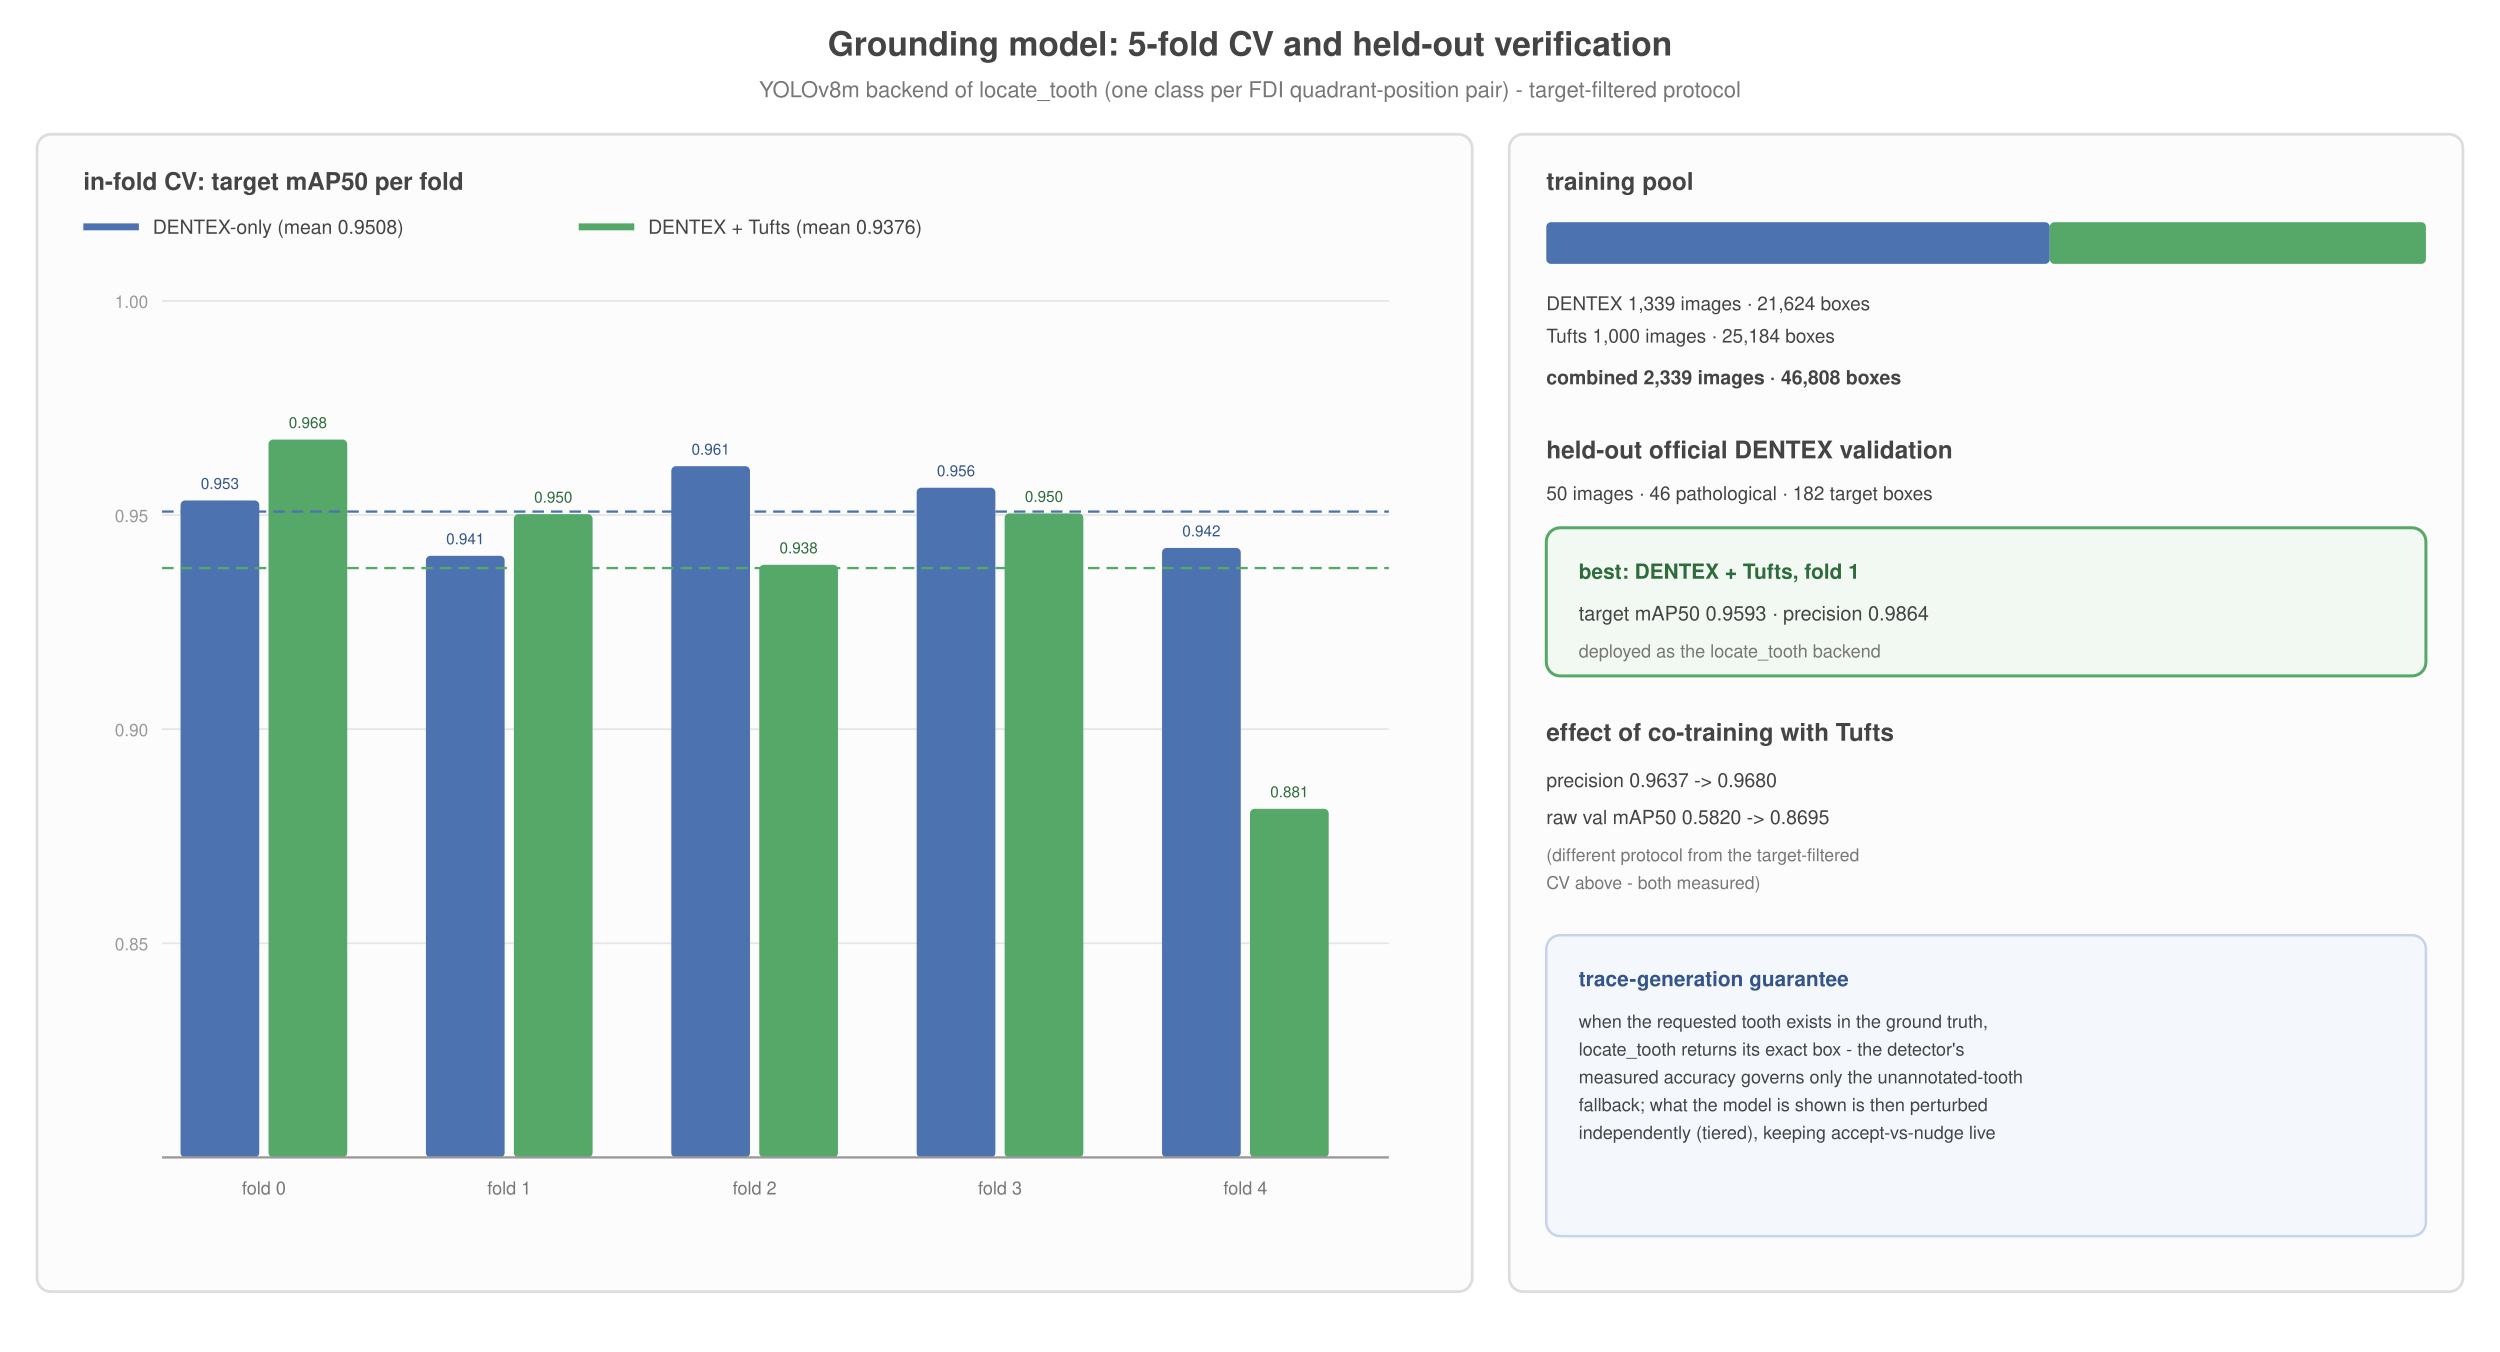
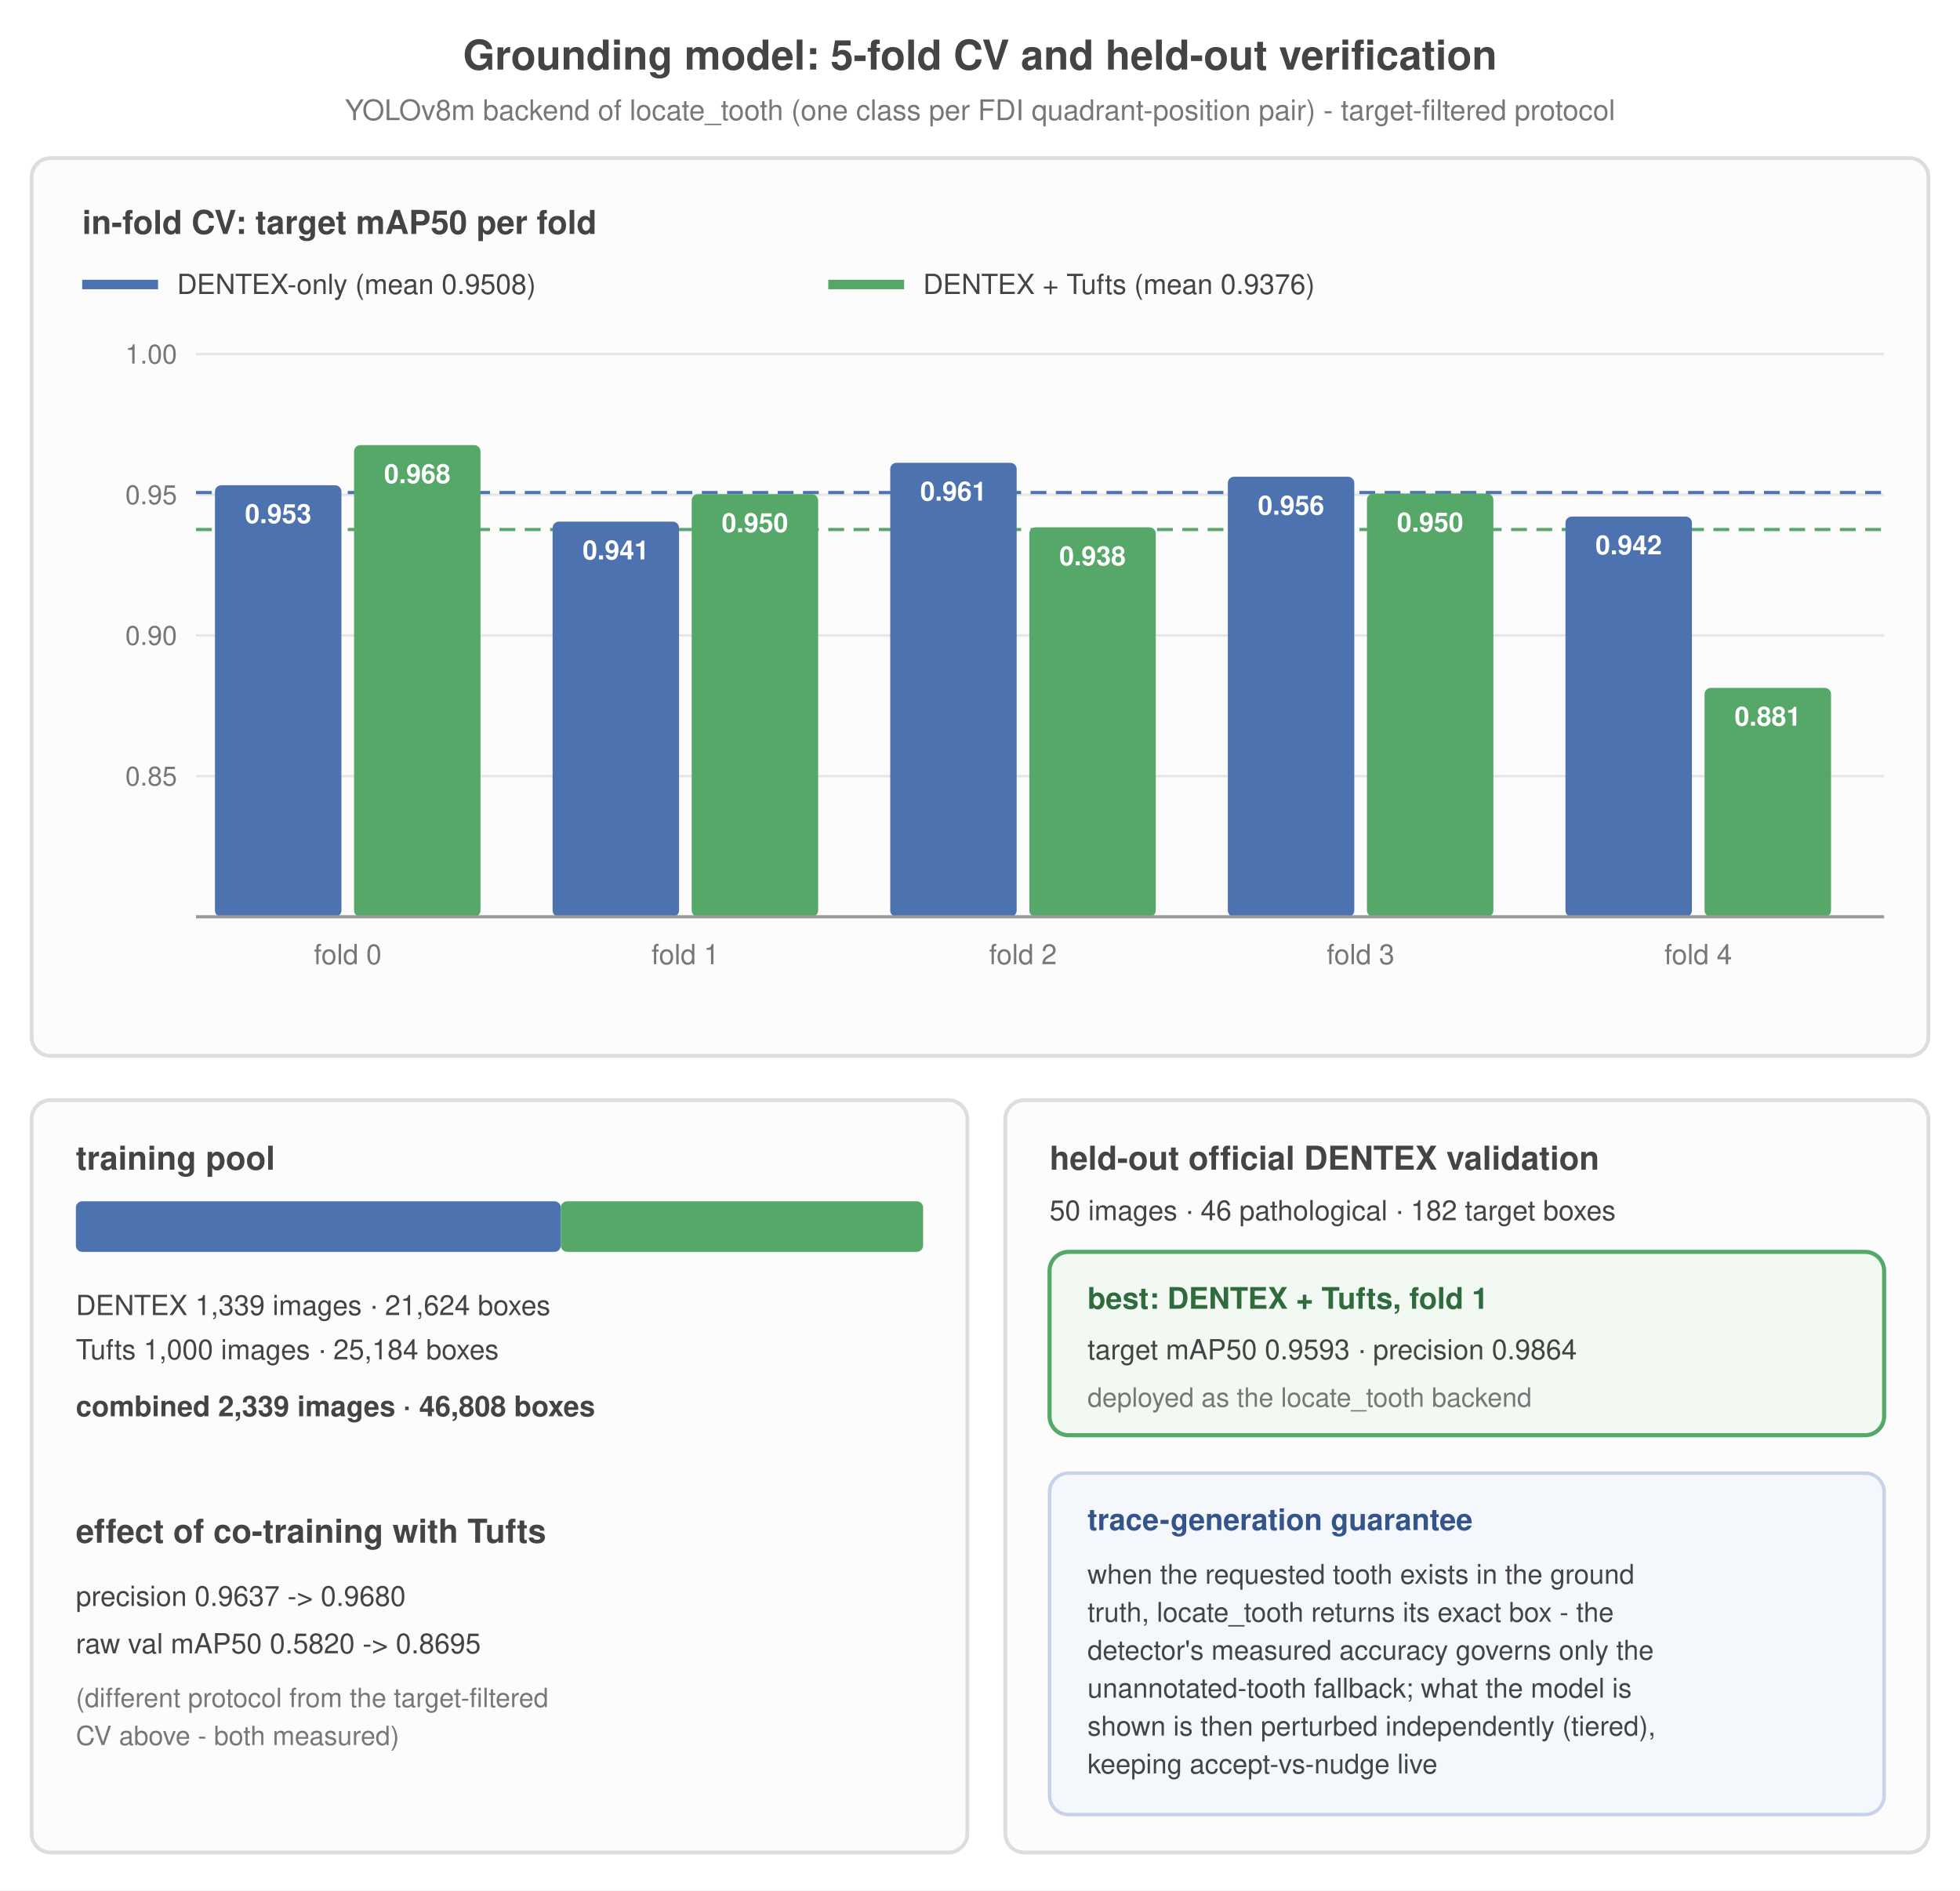
- <svg xmlns="http://www.w3.org/2000/svg" width="1080" height="584" viewBox="0 0 1080 584">
-   <rect width="1080" height="584" fill="#FFFFFF" />
-   <text x="540" y="24" font-family="Helvetica" font-size="14.5" font-weight="bold" text-anchor="middle" fill="#444444">Grounding model: 5-fold CV and held-out verification</text>
-   <text x="540" y="42" font-family="Helvetica" font-size="9.5" text-anchor="middle" fill="#777777">YOLOv8m backend of locate_tooth (one class per FDI quadrant-position pair) - target-filtered protocol</text>
-   <rect x="16" y="58" width="620" height="500" rx="6" fill="#FCFCFD" stroke="#DDDDDD" stroke-width="1.2" />
-   <text x="36" y="82" font-family="Helvetica" font-size="10.5" font-weight="bold" fill="#444444">in-fold CV: target mAP50 per fold</text>
-   <line x1="36" y1="98" x2="60" y2="98" stroke="#4C72B0" stroke-width="3" />
-   <text x="66" y="101" font-family="Helvetica" font-size="8.4" fill="#444444">DENTEX-only (mean 0.9508)</text>
-   <line x1="250" y1="98" x2="274" y2="98" stroke="#55A868" stroke-width="3" />
-   <text x="280" y="101" font-family="Helvetica" font-size="8.4" fill="#444444">DENTEX + Tufts (mean 0.9376)</text>
-   <line x1="70" y1="407.5" x2="600" y2="407.5" stroke="#E6E6E6" stroke-width="0.8" />
-   <text x="64" y="410.5" font-family="Helvetica" font-size="7.4" text-anchor="end" fill="#999999">0.85</text>
-   <line x1="70" y1="315" x2="600" y2="315" stroke="#E6E6E6" stroke-width="0.8" />
-   <text x="64" y="318" font-family="Helvetica" font-size="7.4" text-anchor="end" fill="#999999">0.90</text>
-   <line x1="70" y1="222.5" x2="600" y2="222.5" stroke="#E6E6E6" stroke-width="0.8" />
-   <text x="64" y="225.5" font-family="Helvetica" font-size="7.4" text-anchor="end" fill="#999999">0.95</text>
-   <line x1="70" y1="130" x2="600" y2="130" stroke="#E6E6E6" stroke-width="0.8" />
-   <text x="64" y="133" font-family="Helvetica" font-size="7.4" text-anchor="end" fill="#999999">1.00</text>
-   <rect x="78" y="216.2" width="34" height="283.8" rx="2" fill="#4C72B0" stroke="none" stroke-width="0" />
-   <text x="95" y="211.2" font-family="Helvetica" font-size="6.6" text-anchor="middle" fill="#34548A">0.953</text>
-   <rect x="116" y="189.9" width="34" height="310.1" rx="2" fill="#55A868" stroke="none" stroke-width="0" />
-   <text x="133" y="184.9" font-family="Helvetica" font-size="6.6" text-anchor="middle" fill="#2F6B3C">0.968</text>
-   <text x="114" y="516" font-family="Helvetica" font-size="7.8" text-anchor="middle" fill="#777777">fold 0</text>
-   <rect x="184" y="240.1" width="34" height="259.9" rx="2" fill="#4C72B0" stroke="none" stroke-width="0" />
-   <text x="201" y="235.1" font-family="Helvetica" font-size="6.6" text-anchor="middle" fill="#34548A">0.941</text>
-   <rect x="222" y="222.1" width="34" height="277.9" rx="2" fill="#55A868" stroke="none" stroke-width="0" />
-   <text x="239" y="217.1" font-family="Helvetica" font-size="6.6" text-anchor="middle" fill="#2F6B3C">0.950</text>
-   <text x="220" y="516" font-family="Helvetica" font-size="7.8" text-anchor="middle" fill="#777777">fold 1</text>
-   <rect x="290" y="201.4" width="34" height="298.6" rx="2" fill="#4C72B0" stroke="none" stroke-width="0" />
-   <text x="307" y="196.4" font-family="Helvetica" font-size="6.6" text-anchor="middle" fill="#34548A">0.961</text>
-   <rect x="328" y="244" width="34" height="256" rx="2" fill="#55A868" stroke="none" stroke-width="0" />
-   <text x="345" y="239" font-family="Helvetica" font-size="6.6" text-anchor="middle" fill="#2F6B3C">0.938</text>
-   <text x="326" y="516" font-family="Helvetica" font-size="7.8" text-anchor="middle" fill="#777777">fold 2</text>
-   <rect x="396" y="210.7" width="34" height="289.3" rx="2" fill="#4C72B0" stroke="none" stroke-width="0" />
-   <text x="413" y="205.7" font-family="Helvetica" font-size="6.6" text-anchor="middle" fill="#34548A">0.956</text>
-   <rect x="434" y="221.8" width="34" height="278.2" rx="2" fill="#55A868" stroke="none" stroke-width="0" />
-   <text x="451" y="216.8" font-family="Helvetica" font-size="6.6" text-anchor="middle" fill="#2F6B3C">0.950</text>
-   <text x="432" y="516" font-family="Helvetica" font-size="7.8" text-anchor="middle" fill="#777777">fold 3</text>
-   <rect x="502" y="236.7" width="34" height="263.3" rx="2" fill="#4C72B0" stroke="none" stroke-width="0" />
-   <text x="519" y="231.7" font-family="Helvetica" font-size="6.6" text-anchor="middle" fill="#34548A">0.942</text>
-   <rect x="540" y="349.4" width="34" height="150.6" rx="2" fill="#55A868" stroke="none" stroke-width="0" />
-   <text x="557" y="344.4" font-family="Helvetica" font-size="6.6" text-anchor="middle" fill="#2F6B3C">0.881</text>
-   <text x="538" y="516" font-family="Helvetica" font-size="7.8" text-anchor="middle" fill="#777777">fold 4</text>
-   <line x1="70" y1="500" x2="600" y2="500" stroke="#999999" stroke-width="1.0" />
-   <line x1="70" y1="221" x2="600" y2="221" stroke="#4C72B0" stroke-width="1.0" stroke-dasharray="5,3" />
-   <line x1="70" y1="245.4" x2="600" y2="245.4" stroke="#55A868" stroke-width="1.0" stroke-dasharray="5,3" />
-   <rect x="652" y="58" width="412" height="500" rx="6" fill="#FCFCFD" stroke="#DDDDDD" stroke-width="1.2" />
-   <text x="668" y="82" font-family="Helvetica" font-size="10.5" font-weight="bold" fill="#444444">training pool</text>
-   <rect x="668" y="96" width="217.5" height="18" rx="2" fill="#4C72B0" stroke="none" stroke-width="0" />
-   <rect x="885.5" y="96" width="162.5" height="18" rx="2" fill="#55A868" stroke="none" stroke-width="0" />
-   <text x="668" y="134" font-family="Helvetica" font-size="8.2" fill="#444444">DENTEX  1,339 images · 21,624 boxes</text>
-   <text x="668" y="148" font-family="Helvetica" font-size="8.2" fill="#444444">Tufts    1,000 images · 25,184 boxes</text>
-   <text x="668" y="166" font-family="Helvetica" font-size="8.4" font-weight="bold" fill="#444444">combined 2,339 images · 46,808 boxes</text>
-   <text x="668" y="198" font-family="Helvetica" font-size="10.5" font-weight="bold" fill="#444444">held-out official DENTEX validation</text>
-   <text x="668" y="216" font-family="Helvetica" font-size="8.2" fill="#444444">50 images · 46 pathological · 182 target boxes</text>
-   <rect x="668" y="228" width="380" height="64" rx="6" fill="#F2F8F2" stroke="#55A868" stroke-width="1.3" />
-   <text x="682" y="250" font-family="Helvetica" font-size="9.0" font-weight="bold" fill="#2F6B3C">best: DENTEX + Tufts, fold 1</text>
-   <text x="682" y="268" font-family="Helvetica" font-size="8.6" fill="#444444">target mAP50 0.9593 · precision 0.9864</text>
-   <text x="682" y="284" font-family="Helvetica" font-size="7.8" fill="#777777">deployed as the locate_tooth backend</text>
-   <text x="668" y="320" font-family="Helvetica" font-size="10.5" font-weight="bold" fill="#444444">effect of co-training with Tufts</text>
-   <text x="668" y="340" font-family="Helvetica" font-size="8.4" fill="#444444">precision 0.9637 -&gt; 0.9680</text>
-   <text x="668" y="356" font-family="Helvetica" font-size="8.4" fill="#444444">raw val mAP50 0.5820 -&gt; 0.8695</text>
-   <text x="668" y="372" font-family="Helvetica" font-size="7.6" fill="#777777">(different protocol from the target-filtered</text>
-   <text x="668" y="384" font-family="Helvetica" font-size="7.6" fill="#777777">CV above - both measured)</text>
-   <rect x="668" y="404" width="380" height="130" rx="6" fill="#F4F8FD" stroke="#C7D3E8" stroke-width="1.1" />
-   <text x="682" y="426" font-family="Helvetica" font-size="9.0" font-weight="bold" fill="#34548A">trace-generation guarantee</text>
-   <text x="682" y="444" font-family="Helvetica" font-size="7.8" fill="#444444">when the requested tooth exists in the ground truth,</text>
-   <text x="682" y="456" font-family="Helvetica" font-size="7.8" fill="#444444">locate_tooth returns its exact box - the detector's</text>
-   <text x="682" y="468" font-family="Helvetica" font-size="7.8" fill="#444444">measured accuracy governs only the unannotated-tooth</text>
-   <text x="682" y="480" font-family="Helvetica" font-size="7.8" fill="#444444">fallback; what the model is shown is then perturbed</text>
-   <text x="682" y="492" font-family="Helvetica" font-size="7.8" fill="#444444">independently (tiered), keeping accept-vs-nudge live</text>
+ <svg xmlns="http://www.w3.org/2000/svg" width="620" height="598" viewBox="0 0 620 598">
+   <rect width="620" height="598" fill="#FFFFFF" />
+   <text x="310.0" y="22" font-family="Helvetica" font-size="13" font-weight="bold" text-anchor="middle" fill="#444444">Grounding model: 5-fold CV and held-out verification</text>
+   <text x="310.0" y="38" font-family="Helvetica" font-size="9.0" text-anchor="middle" fill="#777777">YOLOv8m backend of locate_tooth (one class per FDI quadrant-position pair) - target-filtered protocol</text>
+   <rect x="10" y="50" width="600" height="284" rx="6" fill="#FCFCFD" stroke="#DDDDDD" stroke-width="1.2" />
+   <text x="26" y="74" font-family="Helvetica" font-size="10.4" font-weight="bold" fill="#444444">in-fold CV: target mAP50 per fold</text>
+   <line x1="26" y1="90" x2="50" y2="90" stroke="#4C72B0" stroke-width="3" />
+   <text x="56" y="93" font-family="Helvetica" font-size="8.8" fill="#444444">DENTEX-only (mean 0.9508)</text>
+   <line x1="262" y1="90" x2="286" y2="90" stroke="#55A868" stroke-width="3" />
+   <text x="292" y="93" font-family="Helvetica" font-size="8.8" fill="#444444">DENTEX + Tufts (mean 0.9376)</text>
+   <line x1="62" y1="245.5" x2="596" y2="245.5" stroke="#E6E6E6" stroke-width="0.8" />
+   <text x="56" y="248.5" font-family="Helvetica" font-size="8.4" text-anchor="end" fill="#777777">0.85</text>
+   <line x1="62" y1="201" x2="596" y2="201" stroke="#E6E6E6" stroke-width="0.8" />
+   <text x="56" y="204.0" font-family="Helvetica" font-size="8.4" text-anchor="end" fill="#777777">0.90</text>
+   <line x1="62" y1="156.5" x2="596" y2="156.5" stroke="#E6E6E6" stroke-width="0.8" />
+   <text x="56" y="159.5" font-family="Helvetica" font-size="8.4" text-anchor="end" fill="#777777">0.95</text>
+   <line x1="62" y1="112" x2="596" y2="112" stroke="#E6E6E6" stroke-width="0.8" />
+   <text x="56" y="115" font-family="Helvetica" font-size="8.4" text-anchor="end" fill="#777777">1.00</text>
+   <line x1="62" y1="155.8" x2="596" y2="155.8" stroke="#4C72B0" stroke-width="1.0" stroke-dasharray="5,3" />
+   <line x1="62" y1="167.5" x2="596" y2="167.5" stroke="#55A868" stroke-width="1.0" stroke-dasharray="5,3" />
+   <rect x="68" y="153.5" width="40" height="136.5" rx="2" fill="#4C72B0" stroke="none" stroke-width="0" />
+   <text x="88.0" y="165.474" font-family="Helvetica" font-size="8.4" font-weight="bold" text-anchor="middle" fill="#FFFFFF">0.953</text>
+   <rect x="112" y="140.8" width="40" height="149.2" rx="2" fill="#55A868" stroke="none" stroke-width="0" />
+   <text x="132.0" y="152.836" font-family="Helvetica" font-size="8.4" font-weight="bold" text-anchor="middle" fill="#FFFFFF">0.968</text>
+   <text x="110.0" y="305.0" font-family="Helvetica" font-size="8.8" text-anchor="middle" fill="#777777">fold 0</text>
+   <rect x="174.8" y="165" width="40" height="125" rx="2" fill="#4C72B0" stroke="none" stroke-width="0" />
+   <text x="194.8" y="176.955" font-family="Helvetica" font-size="8.4" font-weight="bold" text-anchor="middle" fill="#FFFFFF">0.941</text>
+   <rect x="218.8" y="156.3" width="40" height="133.7" rx="2" fill="#55A868" stroke="none" stroke-width="0" />
+   <text x="238.8" y="168.322" font-family="Helvetica" font-size="8.4" font-weight="bold" text-anchor="middle" fill="#FFFFFF">0.950</text>
+   <text x="216.8" y="305.0" font-family="Helvetica" font-size="8.8" text-anchor="middle" fill="#777777">fold 1</text>
+   <rect x="281.6" y="146.4" width="40" height="143.6" rx="2" fill="#4C72B0" stroke="none" stroke-width="0" />
+   <text x="301.6" y="158.354" font-family="Helvetica" font-size="8.4" font-weight="bold" text-anchor="middle" fill="#FFFFFF">0.961</text>
+   <rect x="325.6" y="166.8" width="40" height="123.2" rx="2" fill="#55A868" stroke="none" stroke-width="0" />
+   <text x="345.6" y="178.824" font-family="Helvetica" font-size="8.4" font-weight="bold" text-anchor="middle" fill="#FFFFFF">0.938</text>
+   <text x="323.6" y="305.0" font-family="Helvetica" font-size="8.8" text-anchor="middle" fill="#777777">fold 2</text>
+   <rect x="388.4" y="150.8" width="40" height="139.2" rx="2" fill="#4C72B0" stroke="none" stroke-width="0" />
+   <text x="408.4" y="162.804" font-family="Helvetica" font-size="8.4" font-weight="bold" text-anchor="middle" fill="#FFFFFF">0.956</text>
+   <rect x="432.4" y="156.1" width="40" height="133.9" rx="2" fill="#55A868" stroke="none" stroke-width="0" />
+   <text x="452.4" y="168.144" font-family="Helvetica" font-size="8.4" font-weight="bold" text-anchor="middle" fill="#FFFFFF">0.950</text>
+   <text x="430.4" y="305.0" font-family="Helvetica" font-size="8.8" text-anchor="middle" fill="#777777">fold 3</text>
+   <rect x="495.2" y="163.4" width="40" height="126.6" rx="2" fill="#4C72B0" stroke="none" stroke-width="0" />
+   <text x="515.2" y="175.353" font-family="Helvetica" font-size="8.4" font-weight="bold" text-anchor="middle" fill="#FFFFFF">0.942</text>
+   <rect x="539.2" y="217.6" width="40" height="72.4" rx="2" fill="#55A868" stroke="none" stroke-width="0" />
+   <text x="559.2" y="229.554" font-family="Helvetica" font-size="8.4" font-weight="bold" text-anchor="middle" fill="#FFFFFF">0.881</text>
+   <text x="537.2" y="305.0" font-family="Helvetica" font-size="8.8" text-anchor="middle" fill="#777777">fold 4</text>
+   <line x1="62" y1="290" x2="596" y2="290" stroke="#999999" stroke-width="1.0" />
+   <rect x="10" y="348" width="296" height="238" rx="6" fill="#FCFCFD" stroke="#DDDDDD" stroke-width="1.2" />
+   <text x="24" y="370" font-family="Helvetica" font-size="10.4" font-weight="bold" fill="#444444">training pool</text>
+   <rect x="24" y="380" width="153.4" height="16" rx="2" fill="#4C72B0" stroke="none" stroke-width="0" />
+   <rect x="177.4" y="380" width="114.6" height="16" rx="2" fill="#55A868" stroke="none" stroke-width="0" />
+   <text x="24" y="416" font-family="Helvetica" font-size="8.8" fill="#444444">DENTEX  1,339 images · 21,624 boxes</text>
+   <text x="24" y="430" font-family="Helvetica" font-size="8.8" fill="#444444">Tufts    1,000 images · 25,184 boxes</text>
+   <text x="24" y="448" font-family="Helvetica" font-size="9.0" font-weight="bold" fill="#444444">combined 2,339 images · 46,808 boxes</text>
+   <text x="24" y="488" font-family="Helvetica" font-size="10.4" font-weight="bold" fill="#444444">effect of co-training with Tufts</text>
+   <text x="24" y="508" font-family="Helvetica" font-size="8.8" fill="#444444">precision 0.9637 -&gt; 0.9680</text>
+   <text x="24" y="523" font-family="Helvetica" font-size="8.8" fill="#444444">raw val mAP50 0.5820 -&gt; 0.8695</text>
+   <text x="24" y="540" font-family="Helvetica" font-size="8.4" fill="#777777">(different protocol from the target-filtered</text>
+   <text x="24" y="552" font-family="Helvetica" font-size="8.4" fill="#777777">CV above - both measured)</text>
+   <rect x="318" y="348" width="292" height="238" rx="6" fill="#FCFCFD" stroke="#DDDDDD" stroke-width="1.2" />
+   <text x="332" y="370" font-family="Helvetica" font-size="10.4" font-weight="bold" fill="#444444">held-out official DENTEX validation</text>
+   <text x="332" y="386" font-family="Helvetica" font-size="8.8" fill="#444444">50 images · 46 pathological · 182 target boxes</text>
+   <rect x="332" y="396" width="264" height="58" rx="6" fill="#F2F8F2" stroke="#55A868" stroke-width="1.3" />
+   <text x="344" y="414" font-family="Helvetica" font-size="9.4" font-weight="bold" fill="#2F6B3C">best: DENTEX + Tufts, fold 1</text>
+   <text x="344" y="430" font-family="Helvetica" font-size="8.8" fill="#444444">target mAP50 0.9593 · precision 0.9864</text>
+   <text x="344" y="445" font-family="Helvetica" font-size="8.4" fill="#777777">deployed as the locate_tooth backend</text>
+   <rect x="332" y="466" width="264" height="108" rx="6" fill="#F4F8FD" stroke="#C7D3E8" stroke-width="1.1" />
+   <text x="344" y="484" font-family="Helvetica" font-size="9.4" font-weight="bold" fill="#34548A">trace-generation guarantee</text>
+   <text x="344" y="501" font-family="Helvetica" font-size="8.6" fill="#444444">when the requested tooth exists in the ground</text>
+   <text x="344" y="513" font-family="Helvetica" font-size="8.6" fill="#444444">truth, locate_tooth returns its exact box - the</text>
+   <text x="344" y="525" font-family="Helvetica" font-size="8.6" fill="#444444">detector's measured accuracy governs only the</text>
+   <text x="344" y="537" font-family="Helvetica" font-size="8.6" fill="#444444">unannotated-tooth fallback; what the model is</text>
+   <text x="344" y="549" font-family="Helvetica" font-size="8.6" fill="#444444">shown is then perturbed independently (tiered),</text>
+   <text x="344" y="561" font-family="Helvetica" font-size="8.6" fill="#444444">keeping accept-vs-nudge live</text>
</svg>
